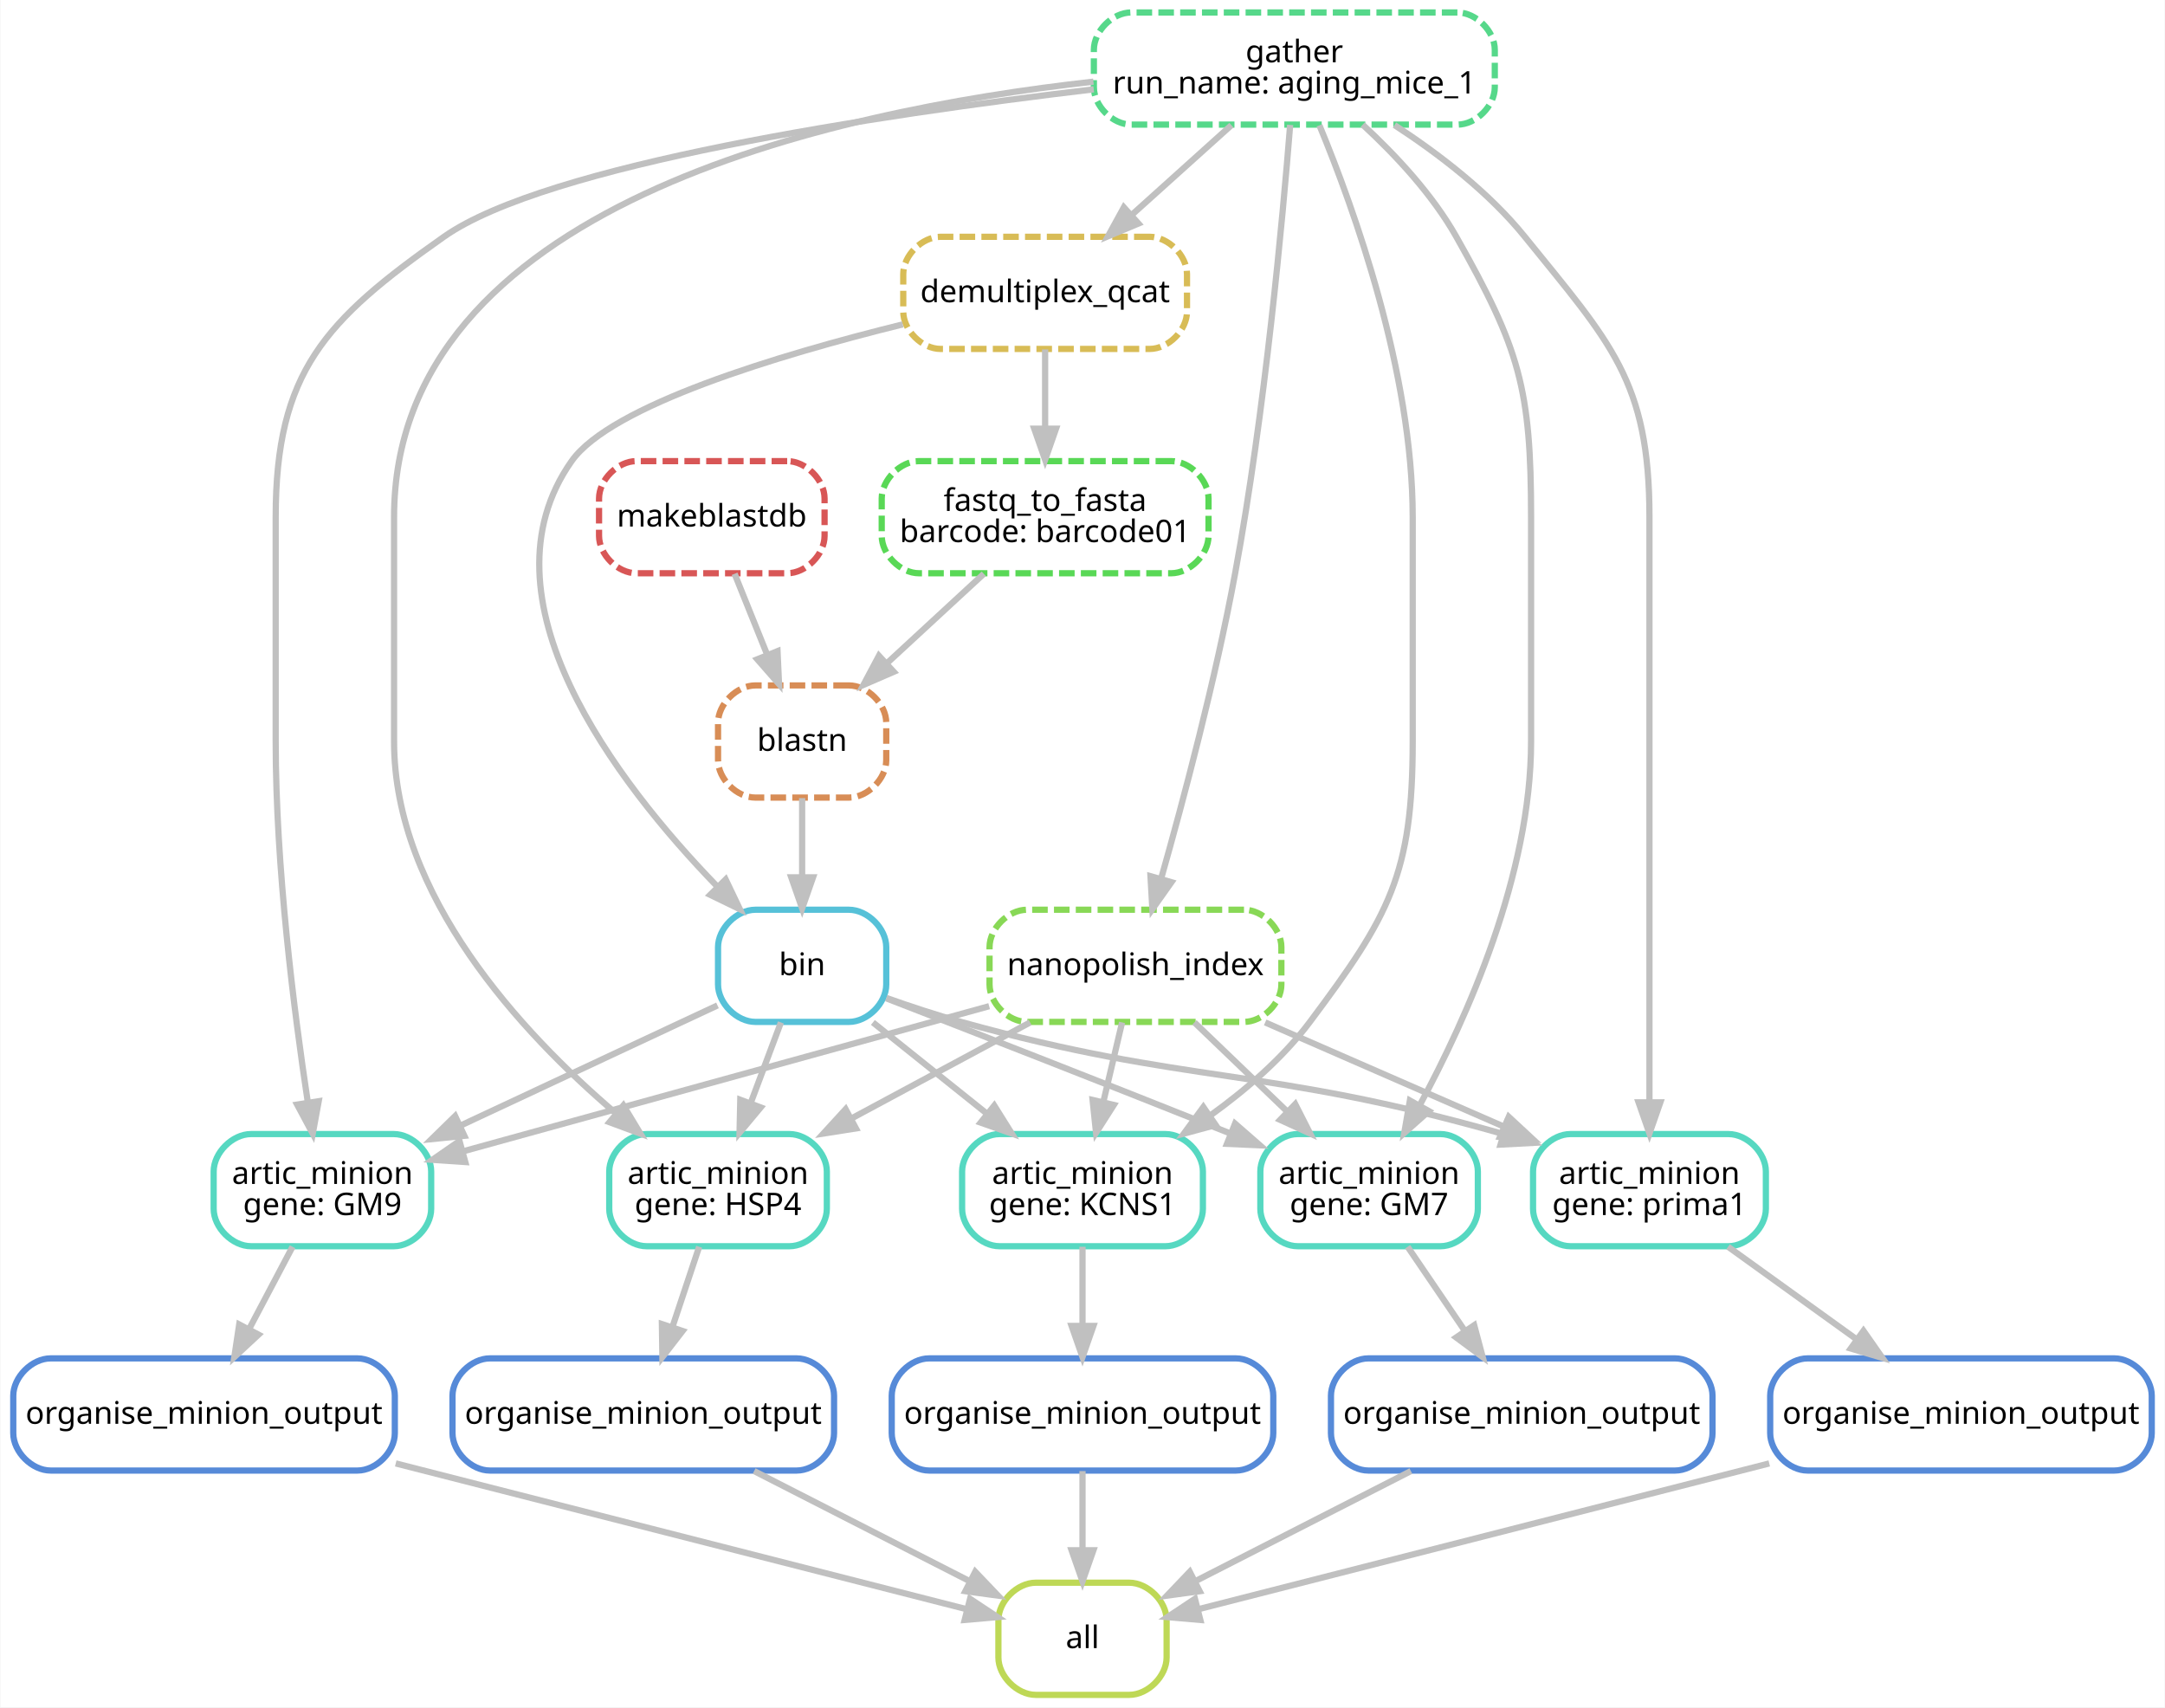
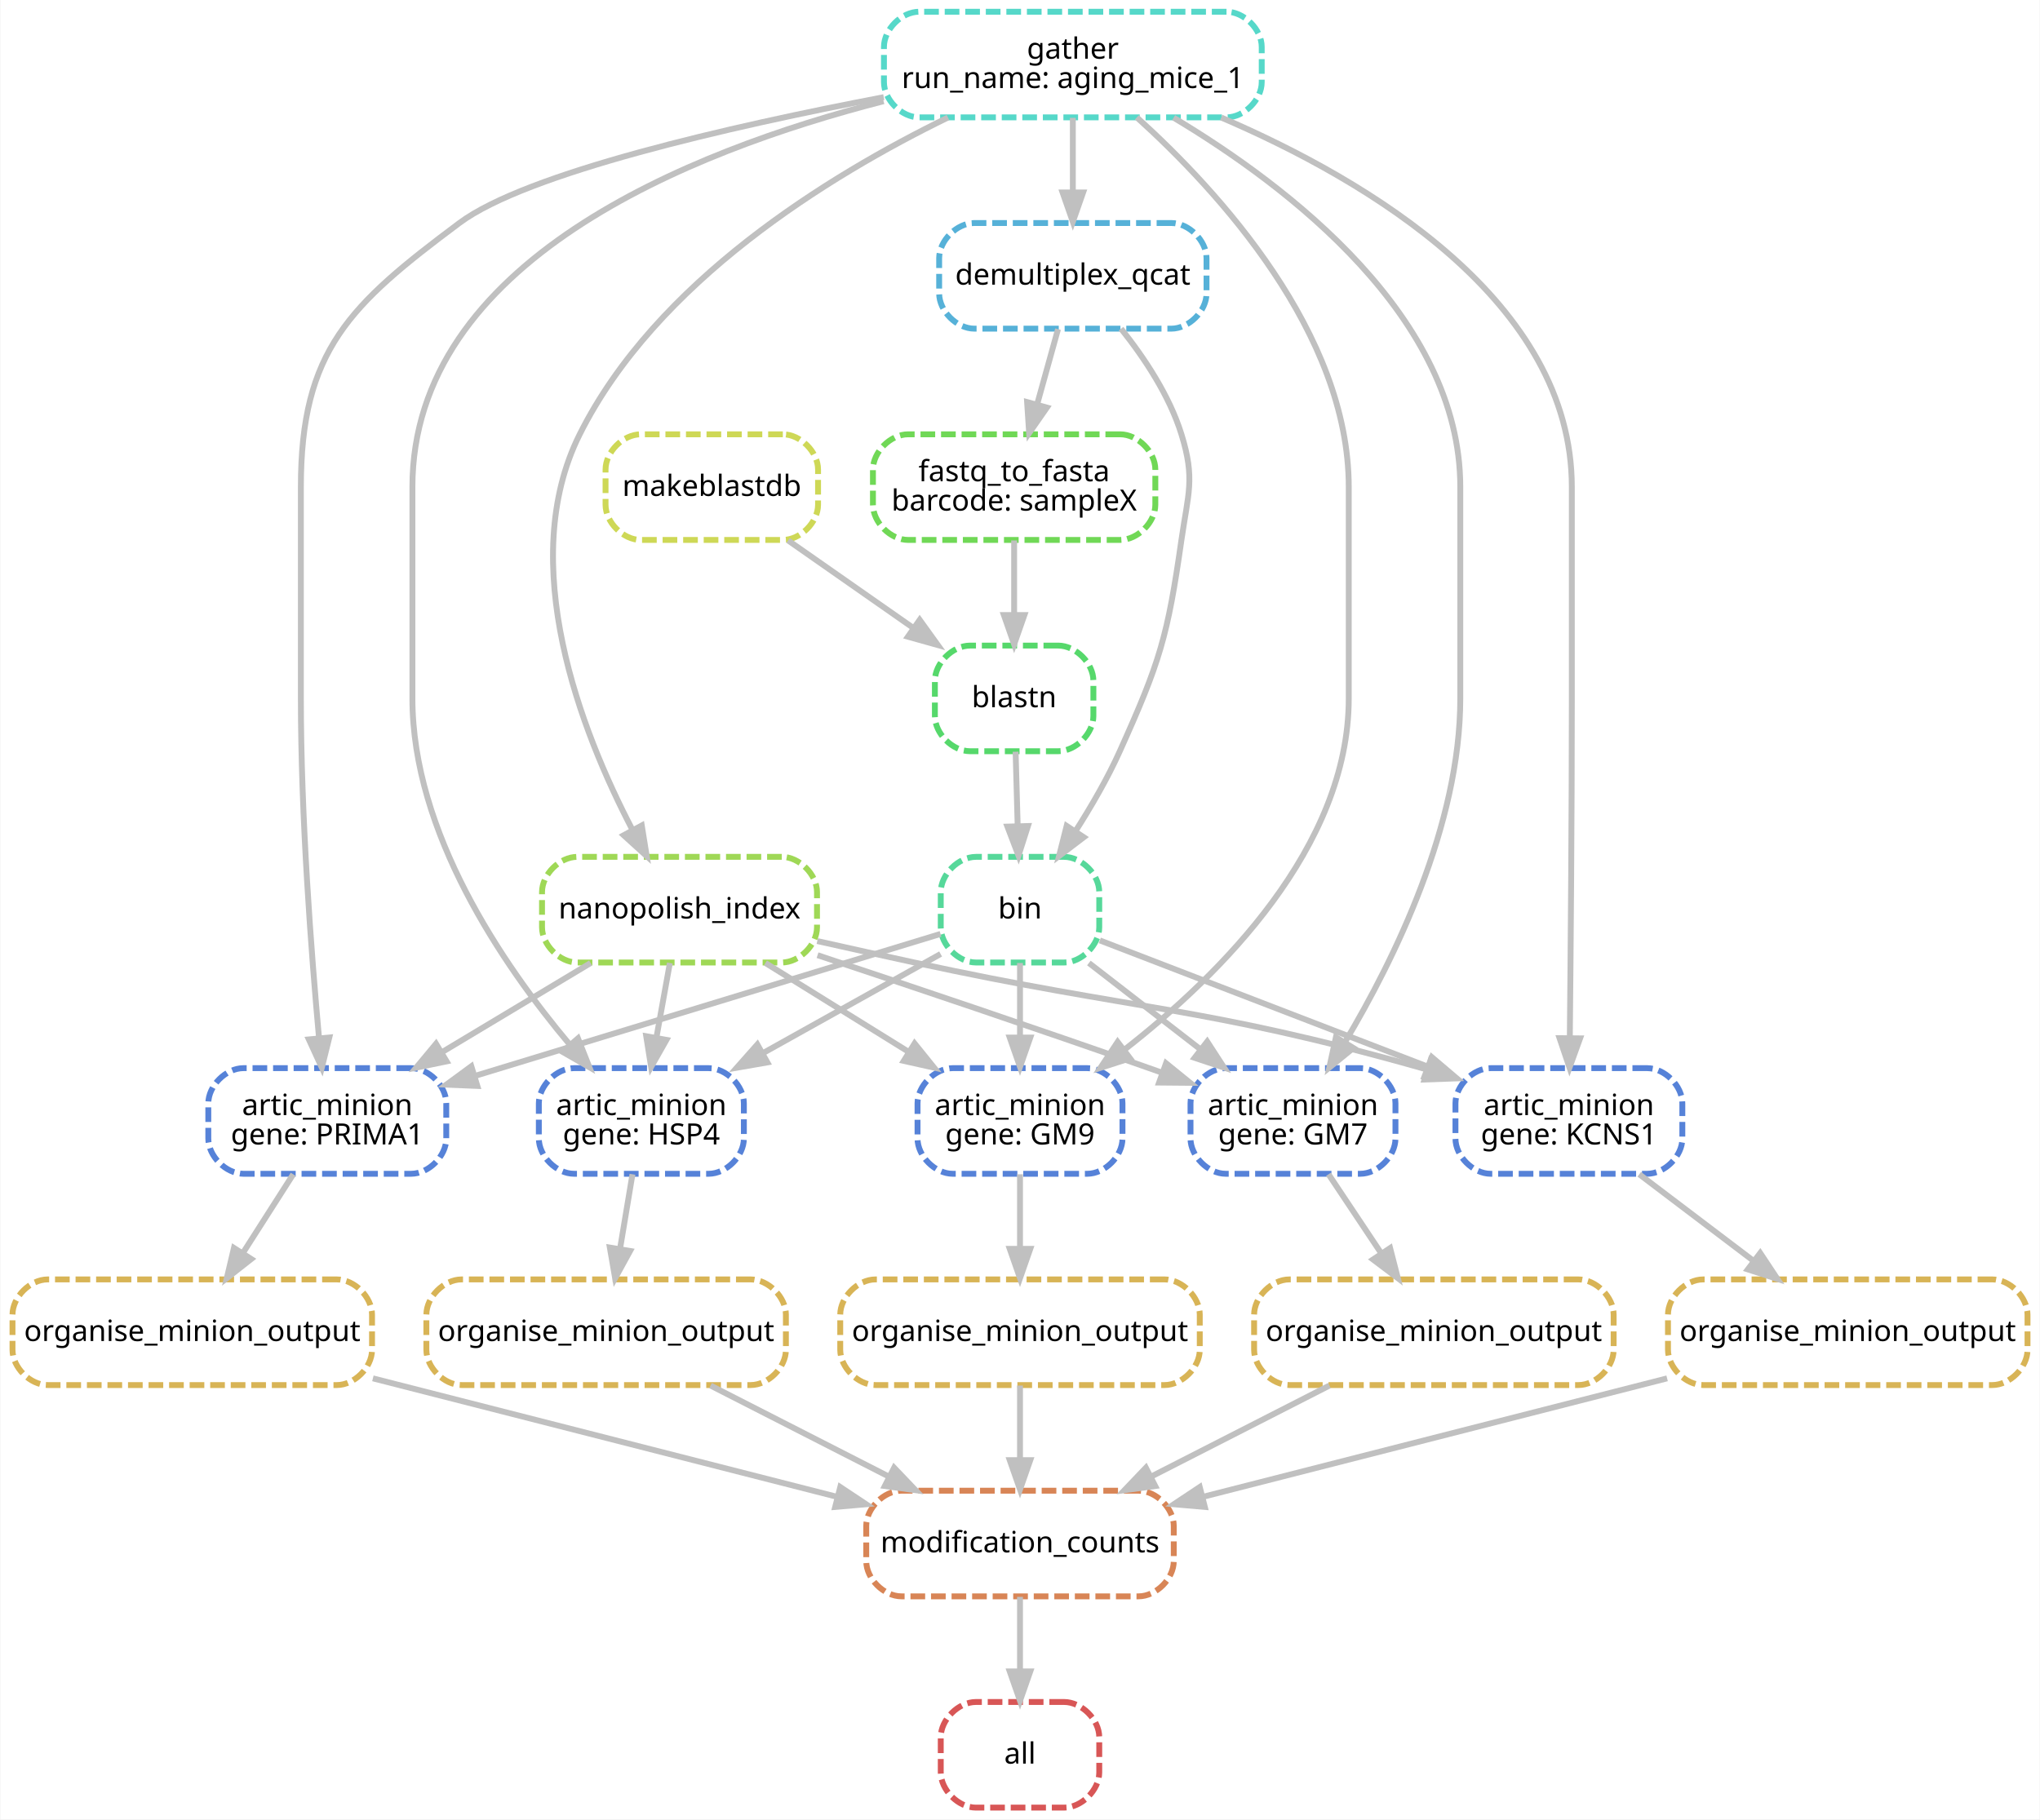
- <svg xmlns="http://www.w3.org/2000/svg" width="695pt" height="548pt" viewBox="0.00 0.00 694.74 548.00">
-   <g id="graph0" class="graph" transform="scale(1 1) rotate(0) translate(4 544)">
-     <polygon fill="#ffffff" stroke="transparent" points="-4,4 -4,-544 690.743,-544 690.743,4 -4,4" />
+ <svg xmlns="http://www.w3.org/2000/svg" width="695pt" height="620pt" viewBox="0.00 0.00 694.74 620.00">
+   <g id="graph0" class="graph" transform="scale(1 1) rotate(0) translate(4 616)">
+     <polygon fill="#ffffff" stroke="transparent" points="-4,4 -4,-616 690.743,-616 690.743,4 -4,4" />
    <g id="node1" class="node">
-       <path fill="none" stroke="#bed856" stroke-width="2" d="M358.372,-36C358.372,-36 328.372,-36 328.372,-36 322.372,-36 316.372,-30 316.372,-24 316.372,-24 316.372,-12 316.372,-12 316.372,-6 322.372,0 328.372,0 328.372,0 358.372,0 358.372,0 364.372,0 370.372,-6 370.372,-12 370.372,-12 370.372,-24 370.372,-24 370.372,-30 364.372,-36 358.372,-36" />
+       <path fill="none" stroke="#d85656" stroke-width="2" stroke-dasharray="5,2" d="M358.372,-36C358.372,-36 328.372,-36 328.372,-36 322.372,-36 316.372,-30 316.372,-24 316.372,-24 316.372,-12 316.372,-12 316.372,-6 322.372,0 328.372,0 328.372,0 358.372,0 358.372,0 364.372,0 370.372,-6 370.372,-12 370.372,-12 370.372,-24 370.372,-24 370.372,-30 364.372,-36 358.372,-36" />
      <text text-anchor="middle" x="343.372" y="-15" font-family="sans" font-size="10.00" fill="#000000">all</text>
    </g>
    <g id="node2" class="node">
-       <path fill="none" stroke="#568ad8" stroke-width="2" d="M392.615,-108C392.615,-108 294.128,-108 294.128,-108 288.128,-108 282.128,-102 282.128,-96 282.128,-96 282.128,-84 282.128,-84 282.128,-78 288.128,-72 294.128,-72 294.128,-72 392.615,-72 392.615,-72 398.615,-72 404.615,-78 404.615,-84 404.615,-84 404.615,-96 404.615,-96 404.615,-102 398.615,-108 392.615,-108" />
-       <text text-anchor="middle" x="343.372" y="-87" font-family="sans" font-size="10.00" fill="#000000">organise_minion_output</text>
+       <path fill="none" stroke="#d88556" stroke-width="2" stroke-dasharray="5,2" d="M383.756,-108C383.756,-108 302.987,-108 302.987,-108 296.987,-108 290.987,-102 290.987,-96 290.987,-96 290.987,-84 290.987,-84 290.987,-78 296.987,-72 302.987,-72 302.987,-72 383.756,-72 383.756,-72 389.756,-72 395.756,-78 395.756,-84 395.756,-84 395.756,-96 395.756,-96 395.756,-102 389.756,-108 383.756,-108" />
+       <text text-anchor="middle" x="343.372" y="-87" font-family="sans" font-size="10.00" fill="#000000">modification_counts</text>
    </g>
    <g id="edge1" class="edge">
      <path fill="none" stroke="#c0c0c0" stroke-width="2" d="M343.372,-71.831C343.372,-64.131 343.372,-54.974 343.372,-46.417" />
      <polygon fill="#c0c0c0" stroke="#c0c0c0" stroke-width="2" points="346.872,-46.413 343.372,-36.413 339.872,-46.413 346.872,-46.413" />
    </g>
    <g id="node3" class="node">
-       <path fill="none" stroke="#568ad8" stroke-width="2" d="M251.615,-108C251.615,-108 153.128,-108 153.128,-108 147.128,-108 141.128,-102 141.128,-96 141.128,-96 141.128,-84 141.128,-84 141.128,-78 147.128,-72 153.128,-72 153.128,-72 251.615,-72 251.615,-72 257.615,-72 263.615,-78 263.615,-84 263.615,-84 263.615,-96 263.615,-96 263.615,-102 257.615,-108 251.615,-108" />
-       <text text-anchor="middle" x="202.372" y="-87" font-family="sans" font-size="10.00" fill="#000000">organise_minion_output</text>
+       <path fill="none" stroke="#d8b456" stroke-width="2" stroke-dasharray="5,2" d="M392.615,-180C392.615,-180 294.128,-180 294.128,-180 288.128,-180 282.128,-174 282.128,-168 282.128,-168 282.128,-156 282.128,-156 282.128,-150 288.128,-144 294.128,-144 294.128,-144 392.615,-144 392.615,-144 398.615,-144 404.615,-150 404.615,-156 404.615,-156 404.615,-168 404.615,-168 404.615,-174 398.615,-180 392.615,-180" />
+       <text text-anchor="middle" x="343.372" y="-159" font-family="sans" font-size="10.00" fill="#000000">organise_minion_output</text>
    </g>
    <g id="edge2" class="edge">
-       <path fill="none" stroke="#c0c0c0" stroke-width="2" d="M237.952,-71.831C259.129,-61.017 285.931,-47.331 307.211,-36.465" />
-       <polygon fill="#c0c0c0" stroke="#c0c0c0" stroke-width="2" points="308.944,-39.51 316.258,-31.845 305.761,-33.276 308.944,-39.51" />
-     </g>
-     <g id="node4" class="node">
-       <path fill="none" stroke="#568ad8" stroke-width="2" d="M110.615,-108C110.615,-108 12.128,-108 12.128,-108 6.128,-108 .128,-102 .128,-96 .128,-96 .128,-84 .128,-84 .128,-78 6.128,-72 12.128,-72 12.128,-72 110.615,-72 110.615,-72 116.615,-72 122.615,-78 122.615,-84 122.615,-84 122.615,-96 122.615,-96 122.615,-102 116.615,-108 110.615,-108" />
-       <text text-anchor="middle" x="61.372" y="-87" font-family="sans" font-size="10.00" fill="#000000">organise_minion_output</text>
-     </g>
-     <g id="edge3" class="edge">
-       <path fill="none" stroke="#c0c0c0" stroke-width="2" d="M122.909,-74.288C178.806,-60.017 259.442,-39.429 306.118,-27.512" />
-       <polygon fill="#c0c0c0" stroke="#c0c0c0" stroke-width="2" points="307.277,-30.828 316.101,-24.963 305.546,-24.046 307.277,-30.828" />
-     </g>
-     <g id="node5" class="node">
-       <path fill="none" stroke="#568ad8" stroke-width="2" d="M533.615,-108C533.615,-108 435.128,-108 435.128,-108 429.128,-108 423.128,-102 423.128,-96 423.128,-96 423.128,-84 423.128,-84 423.128,-78 429.128,-72 435.128,-72 435.128,-72 533.615,-72 533.615,-72 539.615,-72 545.615,-78 545.615,-84 545.615,-84 545.615,-96 545.615,-96 545.615,-102 539.615,-108 533.615,-108" />
-       <text text-anchor="middle" x="484.372" y="-87" font-family="sans" font-size="10.00" fill="#000000">organise_minion_output</text>
-     </g>
-     <g id="edge4" class="edge">
-       <path fill="none" stroke="#c0c0c0" stroke-width="2" d="M448.791,-71.831C427.614,-61.017 400.812,-47.331 379.533,-36.465" />
-       <polygon fill="#c0c0c0" stroke="#c0c0c0" stroke-width="2" points="380.983,-33.276 370.485,-31.845 377.799,-39.51 380.983,-33.276" />
-     </g>
-     <g id="node6" class="node">
-       <path fill="none" stroke="#568ad8" stroke-width="2" d="M674.615,-108C674.615,-108 576.128,-108 576.128,-108 570.128,-108 564.128,-102 564.128,-96 564.128,-96 564.128,-84 564.128,-84 564.128,-78 570.128,-72 576.128,-72 576.128,-72 674.615,-72 674.615,-72 680.615,-72 686.615,-78 686.615,-84 686.615,-84 686.615,-96 686.615,-96 686.615,-102 680.615,-108 674.615,-108" />
-       <text text-anchor="middle" x="625.372" y="-87" font-family="sans" font-size="10.00" fill="#000000">organise_minion_output</text>
-     </g>
-     <g id="edge5" class="edge">
-       <path fill="none" stroke="#c0c0c0" stroke-width="2" d="M563.834,-74.288C507.937,-60.017 427.301,-39.429 380.625,-27.512" />
-       <polygon fill="#c0c0c0" stroke="#c0c0c0" stroke-width="2" points="381.198,-24.046 370.643,-24.963 379.466,-30.828 381.198,-24.046" />
-     </g>
-     <g id="node7" class="node">
-       <path fill="none" stroke="#56d8c1" stroke-width="2" d="M370.019,-180C370.019,-180 316.724,-180 316.724,-180 310.724,-180 304.724,-174 304.724,-168 304.724,-168 304.724,-156 304.724,-156 304.724,-150 310.724,-144 316.724,-144 316.724,-144 370.019,-144 370.019,-144 376.019,-144 382.019,-150 382.019,-156 382.019,-156 382.019,-168 382.019,-168 382.019,-174 376.019,-180 370.019,-180" />
-       <text text-anchor="middle" x="343.372" y="-164" font-family="sans" font-size="10.00" fill="#000000">artic_minion</text>
-       <text text-anchor="middle" x="343.372" y="-154" font-family="sans" font-size="10.00" fill="#000000">gene: KCNS1</text>
-     </g>
-     <g id="edge6" class="edge">
      <path fill="none" stroke="#c0c0c0" stroke-width="2" d="M343.372,-143.831C343.372,-136.131 343.372,-126.974 343.372,-118.417" />
      <polygon fill="#c0c0c0" stroke="#c0c0c0" stroke-width="2" points="346.872,-118.413 343.372,-108.413 339.872,-118.413 346.872,-118.413" />
    </g>
+     <g id="node4" class="node">
+       <path fill="none" stroke="#d8b456" stroke-width="2" stroke-dasharray="5,2" d="M110.615,-180C110.615,-180 12.128,-180 12.128,-180 6.128,-180 .128,-174 .128,-168 .128,-168 .128,-156 .128,-156 .128,-150 6.128,-144 12.128,-144 12.128,-144 110.615,-144 110.615,-144 116.615,-144 122.615,-150 122.615,-156 122.615,-156 122.615,-168 122.615,-168 122.615,-174 116.615,-180 110.615,-180" />
+       <text text-anchor="middle" x="61.372" y="-159" font-family="sans" font-size="10.00" fill="#000000">organise_minion_output</text>
+     </g>
+     <g id="edge3" class="edge">
+       <path fill="none" stroke="#c0c0c0" stroke-width="2" d="M122.909,-146.288C169.812,-134.313 234.132,-117.891 281.193,-105.875" />
+       <polygon fill="#c0c0c0" stroke="#c0c0c0" stroke-width="2" points="282.137,-109.247 290.961,-103.382 280.406,-102.464 282.137,-109.247" />
+     </g>
+     <g id="node5" class="node">
+       <path fill="none" stroke="#d8b456" stroke-width="2" stroke-dasharray="5,2" d="M251.615,-180C251.615,-180 153.128,-180 153.128,-180 147.128,-180 141.128,-174 141.128,-168 141.128,-168 141.128,-156 141.128,-156 141.128,-150 147.128,-144 153.128,-144 153.128,-144 251.615,-144 251.615,-144 257.615,-144 263.615,-150 263.615,-156 263.615,-156 263.615,-168 263.615,-168 263.615,-174 257.615,-180 251.615,-180" />
+       <text text-anchor="middle" x="202.372" y="-159" font-family="sans" font-size="10.00" fill="#000000">organise_minion_output</text>
+     </g>
+     <g id="edge4" class="edge">
+       <path fill="none" stroke="#c0c0c0" stroke-width="2" d="M237.952,-143.831C256.404,-134.409 279.126,-122.806 298.745,-112.788" />
+       <polygon fill="#c0c0c0" stroke="#c0c0c0" stroke-width="2" points="300.488,-115.828 307.803,-108.163 297.305,-109.594 300.488,-115.828" />
+     </g>
+     <g id="node6" class="node">
+       <path fill="none" stroke="#d8b456" stroke-width="2" stroke-dasharray="5,2" d="M674.615,-180C674.615,-180 576.128,-180 576.128,-180 570.128,-180 564.128,-174 564.128,-168 564.128,-168 564.128,-156 564.128,-156 564.128,-150 570.128,-144 576.128,-144 576.128,-144 674.615,-144 674.615,-144 680.615,-144 686.615,-150 686.615,-156 686.615,-156 686.615,-168 686.615,-168 686.615,-174 680.615,-180 674.615,-180" />
+       <text text-anchor="middle" x="625.372" y="-159" font-family="sans" font-size="10.00" fill="#000000">organise_minion_output</text>
+     </g>
+     <g id="edge5" class="edge">
+       <path fill="none" stroke="#c0c0c0" stroke-width="2" d="M563.834,-146.288C516.931,-134.313 452.611,-117.891 405.55,-105.875" />
+       <polygon fill="#c0c0c0" stroke="#c0c0c0" stroke-width="2" points="406.337,-102.464 395.782,-103.382 404.606,-109.247 406.337,-102.464" />
+     </g>
+     <g id="node7" class="node">
+       <path fill="none" stroke="#d8b456" stroke-width="2" stroke-dasharray="5,2" d="M533.615,-180C533.615,-180 435.128,-180 435.128,-180 429.128,-180 423.128,-174 423.128,-168 423.128,-168 423.128,-156 423.128,-156 423.128,-150 429.128,-144 435.128,-144 435.128,-144 533.615,-144 533.615,-144 539.615,-144 545.615,-150 545.615,-156 545.615,-156 545.615,-168 545.615,-168 545.615,-174 539.615,-180 533.615,-180" />
+       <text text-anchor="middle" x="484.372" y="-159" font-family="sans" font-size="10.00" fill="#000000">organise_minion_output</text>
+     </g>
+     <g id="edge6" class="edge">
+       <path fill="none" stroke="#c0c0c0" stroke-width="2" d="M448.791,-143.831C430.339,-134.409 407.617,-122.806 387.999,-112.788" />
+       <polygon fill="#c0c0c0" stroke="#c0c0c0" stroke-width="2" points="389.438,-109.594 378.94,-108.163 386.255,-115.828 389.438,-109.594" />
+     </g>
    <g id="node8" class="node">
-       <path fill="none" stroke="#56d8c1" stroke-width="2" d="M249.297,-180C249.297,-180 203.446,-180 203.446,-180 197.446,-180 191.446,-174 191.446,-168 191.446,-168 191.446,-156 191.446,-156 191.446,-150 197.446,-144 203.446,-144 203.446,-144 249.297,-144 249.297,-144 255.297,-144 261.297,-150 261.297,-156 261.297,-156 261.297,-168 261.297,-168 261.297,-174 255.297,-180 249.297,-180" />
-       <text text-anchor="middle" x="226.372" y="-164" font-family="sans" font-size="10.00" fill="#000000">artic_minion</text>
-       <text text-anchor="middle" x="226.372" y="-154" font-family="sans" font-size="10.00" fill="#000000">gene: HSP4</text>
+       <path fill="none" stroke="#5682d8" stroke-width="2" stroke-dasharray="5,2" d="M366.283,-252C366.283,-252 320.46,-252 320.46,-252 314.46,-252 308.46,-246 308.46,-240 308.46,-240 308.46,-228 308.46,-228 308.46,-222 314.46,-216 320.46,-216 320.46,-216 366.283,-216 366.283,-216 372.283,-216 378.283,-222 378.283,-228 378.283,-228 378.283,-240 378.283,-240 378.283,-246 372.283,-252 366.283,-252" />
+       <text text-anchor="middle" x="343.372" y="-236" font-family="sans" font-size="10.00" fill="#000000">artic_minion</text>
+       <text text-anchor="middle" x="343.372" y="-226" font-family="sans" font-size="10.00" fill="#000000">gene: GM9</text>
    </g>
    <g id="edge7" class="edge">
-       <path fill="none" stroke="#c0c0c0" stroke-width="2" d="M220.315,-143.831C217.72,-136.046 214.629,-126.773 211.75,-118.135" />
-       <polygon fill="#c0c0c0" stroke="#c0c0c0" stroke-width="2" points="214.992,-116.793 208.509,-108.413 208.351,-119.007 214.992,-116.793" />
+       <path fill="none" stroke="#c0c0c0" stroke-width="2" d="M343.372,-215.831C343.372,-208.131 343.372,-198.974 343.372,-190.417" />
+       <polygon fill="#c0c0c0" stroke="#c0c0c0" stroke-width="2" points="346.872,-190.413 343.372,-180.413 339.872,-190.413 346.872,-190.413" />
    </g>
    <g id="node9" class="node">
-       <path fill="none" stroke="#56d8c1" stroke-width="2" d="M122.283,-180C122.283,-180 76.46,-180 76.46,-180 70.46,-180 64.46,-174 64.46,-168 64.46,-168 64.46,-156 64.46,-156 64.46,-150 70.46,-144 76.46,-144 76.46,-144 122.283,-144 122.283,-144 128.283,-144 134.283,-150 134.283,-156 134.283,-156 134.283,-168 134.283,-168 134.283,-174 128.283,-180 122.283,-180" />
-       <text text-anchor="middle" x="99.372" y="-164" font-family="sans" font-size="10.00" fill="#000000">artic_minion</text>
-       <text text-anchor="middle" x="99.372" y="-154" font-family="sans" font-size="10.00" fill="#000000">gene: GM9</text>
+       <path fill="none" stroke="#5682d8" stroke-width="2" stroke-dasharray="5,2" d="M135.906,-252C135.906,-252 78.837,-252 78.837,-252 72.837,-252 66.837,-246 66.837,-240 66.837,-240 66.837,-228 66.837,-228 66.837,-222 72.837,-216 78.837,-216 78.837,-216 135.906,-216 135.906,-216 141.906,-216 147.906,-222 147.906,-228 147.906,-228 147.906,-240 147.906,-240 147.906,-246 141.906,-252 135.906,-252" />
+       <text text-anchor="middle" x="107.372" y="-236" font-family="sans" font-size="10.00" fill="#000000">artic_minion</text>
+       <text text-anchor="middle" x="107.372" y="-226" font-family="sans" font-size="10.00" fill="#000000">gene: PRIMA1</text>
    </g>
    <g id="edge8" class="edge">
-       <path fill="none" stroke="#c0c0c0" stroke-width="2" d="M89.783,-143.831C85.54,-135.792 80.46,-126.167 75.776,-117.292" />
-       <polygon fill="#c0c0c0" stroke="#c0c0c0" stroke-width="2" points="78.853,-115.624 71.09,-108.413 72.662,-118.891 78.853,-115.624" />
+       <path fill="none" stroke="#c0c0c0" stroke-width="2" d="M95.764,-215.831C90.574,-207.708 84.348,-197.964 78.629,-189.012" />
+       <polygon fill="#c0c0c0" stroke="#c0c0c0" stroke-width="2" points="81.469,-186.956 73.136,-180.413 75.57,-190.725 81.469,-186.956" />
    </g>
    <g id="node10" class="node">
-       <path fill="none" stroke="#56d8c1" stroke-width="2" d="M458.283,-180C458.283,-180 412.46,-180 412.46,-180 406.46,-180 400.46,-174 400.46,-168 400.46,-168 400.46,-156 400.46,-156 400.46,-150 406.46,-144 412.46,-144 412.46,-144 458.283,-144 458.283,-144 464.283,-144 470.283,-150 470.283,-156 470.283,-156 470.283,-168 470.283,-168 470.283,-174 464.283,-180 458.283,-180" />
-       <text text-anchor="middle" x="435.372" y="-164" font-family="sans" font-size="10.00" fill="#000000">artic_minion</text>
-       <text text-anchor="middle" x="435.372" y="-154" font-family="sans" font-size="10.00" fill="#000000">gene: GM7</text>
+       <path fill="none" stroke="#5682d8" stroke-width="2" stroke-dasharray="5,2" d="M237.297,-252C237.297,-252 191.446,-252 191.446,-252 185.446,-252 179.446,-246 179.446,-240 179.446,-240 179.446,-228 179.446,-228 179.446,-222 185.446,-216 191.446,-216 191.446,-216 237.297,-216 237.297,-216 243.297,-216 249.297,-222 249.297,-228 249.297,-228 249.297,-240 249.297,-240 249.297,-246 243.297,-252 237.297,-252" />
+       <text text-anchor="middle" x="214.372" y="-236" font-family="sans" font-size="10.00" fill="#000000">artic_minion</text>
+       <text text-anchor="middle" x="214.372" y="-226" font-family="sans" font-size="10.00" fill="#000000">gene: HSP4</text>
    </g>
    <g id="edge9" class="edge">
-       <path fill="none" stroke="#c0c0c0" stroke-width="2" d="M447.736,-143.831C453.322,-135.623 460.034,-125.761 466.179,-116.732" />
-       <polygon fill="#c0c0c0" stroke="#c0c0c0" stroke-width="2" points="469.108,-118.65 471.84,-108.413 463.32,-114.711 469.108,-118.65" />
+       <path fill="none" stroke="#c0c0c0" stroke-width="2" d="M211.344,-215.831C210.06,-208.131 208.534,-198.974 207.108,-190.417" />
+       <polygon fill="#c0c0c0" stroke="#c0c0c0" stroke-width="2" points="210.537,-189.702 205.44,-180.413 203.632,-190.853 210.537,-189.702" />
    </g>
    <g id="node11" class="node">
-       <path fill="none" stroke="#56d8c1" stroke-width="2" d="M550.742,-180C550.742,-180 500.002,-180 500.002,-180 494.002,-180 488.002,-174 488.002,-168 488.002,-168 488.002,-156 488.002,-156 488.002,-150 494.002,-144 500.002,-144 500.002,-144 550.742,-144 550.742,-144 556.742,-144 562.742,-150 562.742,-156 562.742,-156 562.742,-168 562.742,-168 562.742,-174 556.742,-180 550.742,-180" />
-       <text text-anchor="middle" x="525.372" y="-164" font-family="sans" font-size="10.00" fill="#000000">artic_minion</text>
-       <text text-anchor="middle" x="525.372" y="-154" font-family="sans" font-size="10.00" fill="#000000">gene: prima1</text>
+       <path fill="none" stroke="#5682d8" stroke-width="2" stroke-dasharray="5,2" d="M557.019,-252C557.019,-252 503.724,-252 503.724,-252 497.724,-252 491.724,-246 491.724,-240 491.724,-240 491.724,-228 491.724,-228 491.724,-222 497.724,-216 503.724,-216 503.724,-216 557.019,-216 557.019,-216 563.019,-216 569.019,-222 569.019,-228 569.019,-228 569.019,-240 569.019,-240 569.019,-246 563.019,-252 557.019,-252" />
+       <text text-anchor="middle" x="530.372" y="-236" font-family="sans" font-size="10.00" fill="#000000">artic_minion</text>
+       <text text-anchor="middle" x="530.372" y="-226" font-family="sans" font-size="10.00" fill="#000000">gene: KCNS1</text>
    </g>
    <g id="edge10" class="edge">
-       <path fill="none" stroke="#c0c0c0" stroke-width="2" d="M550.606,-143.831C563.16,-134.793 578.5,-123.748 592.011,-114.02" />
-       <polygon fill="#c0c0c0" stroke="#c0c0c0" stroke-width="2" points="594.075,-116.846 600.145,-108.163 589.985,-111.165 594.075,-116.846" />
+       <path fill="none" stroke="#c0c0c0" stroke-width="2" d="M554.344,-215.831C566.158,-206.878 580.569,-195.956 593.315,-186.296" />
+       <polygon fill="#c0c0c0" stroke="#c0c0c0" stroke-width="2" points="595.551,-188.993 601.407,-180.163 591.323,-183.414 595.551,-188.993" />
    </g>
    <g id="node12" class="node">
-       <path fill="none" stroke="#56c1d8" stroke-width="2" d="M268.372,-252C268.372,-252 238.372,-252 238.372,-252 232.372,-252 226.372,-246 226.372,-240 226.372,-240 226.372,-228 226.372,-228 226.372,-222 232.372,-216 238.372,-216 238.372,-216 268.372,-216 268.372,-216 274.372,-216 280.372,-222 280.372,-228 280.372,-228 280.372,-240 280.372,-240 280.372,-246 274.372,-252 268.372,-252" />
-       <text text-anchor="middle" x="253.372" y="-231" font-family="sans" font-size="10.00" fill="#000000">bin</text>
+       <path fill="none" stroke="#5682d8" stroke-width="2" stroke-dasharray="5,2" d="M459.283,-252C459.283,-252 413.46,-252 413.46,-252 407.46,-252 401.46,-246 401.46,-240 401.46,-240 401.46,-228 401.46,-228 401.46,-222 407.46,-216 413.46,-216 413.46,-216 459.283,-216 459.283,-216 465.283,-216 471.283,-222 471.283,-228 471.283,-228 471.283,-240 471.283,-240 471.283,-246 465.283,-252 459.283,-252" />
+       <text text-anchor="middle" x="436.372" y="-236" font-family="sans" font-size="10.00" fill="#000000">artic_minion</text>
+       <text text-anchor="middle" x="436.372" y="-226" font-family="sans" font-size="10.00" fill="#000000">gene: GM7</text>
    </g>
    <g id="edge11" class="edge">
-       <path fill="none" stroke="#c0c0c0" stroke-width="2" d="M276.082,-215.831C287.168,-206.963 300.667,-196.164 312.657,-186.572" />
-       <polygon fill="#c0c0c0" stroke="#c0c0c0" stroke-width="2" points="315.046,-189.143 320.668,-180.163 310.673,-183.677 315.046,-189.143" />
+       <path fill="none" stroke="#c0c0c0" stroke-width="2" d="M448.484,-215.831C453.9,-207.708 460.396,-197.964 466.364,-189.012" />
+       <polygon fill="#c0c0c0" stroke="#c0c0c0" stroke-width="2" points="469.461,-190.675 472.096,-180.413 463.637,-186.792 469.461,-190.675" />
+     </g>
+     <g id="node13" class="node">
+       <path fill="none" stroke="#56d8c9" stroke-width="2" stroke-dasharray="5,2" d="M413.723,-612C413.723,-612 309.02,-612 309.02,-612 303.02,-612 297.02,-606 297.02,-600 297.02,-600 297.02,-588 297.02,-588 297.02,-582 303.02,-576 309.02,-576 309.02,-576 413.723,-576 413.723,-576 419.723,-576 425.723,-582 425.723,-588 425.723,-588 425.723,-600 425.723,-600 425.723,-606 419.723,-612 413.723,-612" />
+       <text text-anchor="middle" x="361.372" y="-596" font-family="sans" font-size="10.00" fill="#000000">gather</text>
+       <text text-anchor="middle" x="361.372" y="-586" font-family="sans" font-size="10.00" fill="#000000">run_name: aging_mice_1</text>
+     </g>
+     <g id="edge12" class="edge">
+       <path fill="none" stroke="#c0c0c0" stroke-width="2" d="M383.173,-575.996C410.942,-550.903 455.372,-502.545 455.372,-450 455.372,-450 455.372,-450 455.372,-378 455.372,-327.343 411.651,-283.774 378.843,-258.21" />
+       <polygon fill="#c0c0c0" stroke="#c0c0c0" stroke-width="2" points="380.857,-255.346 370.77,-252.106 376.635,-260.929 380.857,-255.346" />
+     </g>
+     <g id="edge15" class="edge">
+       <path fill="none" stroke="#c0c0c0" stroke-width="2" d="M296.955,-582.895C244.364,-572.835 175.152,-557.018 152.372,-540 115.001,-512.082 98.372,-496.648 98.372,-450 98.372,-450 98.372,-450 98.372,-378 98.372,-337.798 101.909,-291.405 104.548,-262.385" />
+       <polygon fill="#c0c0c0" stroke="#c0c0c0" stroke-width="2" points="108.058,-262.446 105.507,-252.163 101.089,-261.792 108.058,-262.446" />
+     </g>
+     <g id="edge18" class="edge">
+       <path fill="none" stroke="#c0c0c0" stroke-width="2" d="M296.896,-581.512C230.409,-564.452 136.372,-526.755 136.372,-450 136.372,-450 136.372,-450 136.372,-378 136.372,-332.393 166.995,-287.404 189.866,-260.164" />
+       <polygon fill="#c0c0c0" stroke="#c0c0c0" stroke-width="2" points="192.775,-262.151 196.672,-252.299 187.482,-257.57 192.775,-262.151" />
+     </g>
+     <g id="edge21" class="edge">
+       <path fill="none" stroke="#c0c0c0" stroke-width="2" d="M411.917,-575.955C462.028,-554.439 531.372,-513.24 531.372,-450 531.372,-450 531.372,-450 531.372,-378 531.372,-337.875 530.979,-291.462 530.685,-262.417" />
+       <polygon fill="#c0c0c0" stroke="#c0c0c0" stroke-width="2" points="534.183,-262.148 530.579,-252.185 527.183,-262.221 534.183,-262.148" />
+     </g>
+     <g id="edge25" class="edge">
+       <path fill="none" stroke="#c0c0c0" stroke-width="2" d="M395.708,-575.891C434.819,-552.5 493.372,-507.824 493.372,-450 493.372,-450 493.372,-450 493.372,-378 493.372,-334.76 470.877,-289.019 454.15,-260.983" />
+       <polygon fill="#c0c0c0" stroke="#c0c0c0" stroke-width="2" points="456.959,-258.869 448.74,-252.183 450.996,-262.535 456.959,-258.869" />
+     </g>
+     <g id="node15" class="node">
+       <path fill="none" stroke="#9fd856" stroke-width="2" stroke-dasharray="5,2" d="M262.214,-324C262.214,-324 192.53,-324 192.53,-324 186.53,-324 180.53,-318 180.53,-312 180.53,-312 180.53,-300 180.53,-300 180.53,-294 186.53,-288 192.53,-288 192.53,-288 262.214,-288 262.214,-288 268.214,-288 274.214,-294 274.214,-300 274.214,-300 274.214,-312 274.214,-312 274.214,-318 268.214,-324 262.214,-324" />
+       <text text-anchor="middle" x="227.372" y="-303" font-family="sans" font-size="10.00" fill="#000000">nanopolish_index</text>
+     </g>
+     <g id="edge29" class="edge">
+       <path fill="none" stroke="#c0c0c0" stroke-width="2" d="M318.839,-575.958C278.193,-556.124 219.377,-520.012 193.372,-468 171.439,-424.135 193.857,-366.763 211.242,-333.385" />
+       <polygon fill="#c0c0c0" stroke="#c0c0c0" stroke-width="2" points="214.511,-334.698 216.195,-324.238 208.356,-331.364 214.511,-334.698" />
+     </g>
+     <g id="node17" class="node">
+       <path fill="none" stroke="#56b1d8" stroke-width="2" stroke-dasharray="5,2" d="M394.916,-540C394.916,-540 327.828,-540 327.828,-540 321.828,-540 315.828,-534 315.828,-528 315.828,-528 315.828,-516 315.828,-516 315.828,-510 321.828,-504 327.828,-504 327.828,-504 394.916,-504 394.916,-504 400.916,-504 406.916,-510 406.916,-516 406.916,-516 406.916,-528 406.916,-528 406.916,-534 400.916,-540 394.916,-540" />
+       <text text-anchor="middle" x="361.372" y="-519" font-family="sans" font-size="10.00" fill="#000000">demultiplex_qcat</text>
+     </g>
+     <g id="edge32" class="edge">
+       <path fill="none" stroke="#c0c0c0" stroke-width="2" d="M361.372,-575.831C361.372,-568.131 361.372,-558.974 361.372,-550.417" />
+       <polygon fill="#c0c0c0" stroke="#c0c0c0" stroke-width="2" points="364.872,-550.413 361.372,-540.413 357.872,-550.413 364.872,-550.413" />
+     </g>
+     <g id="node14" class="node">
+       <path fill="none" stroke="#56d89a" stroke-width="2" stroke-dasharray="5,2" d="M358.372,-324C358.372,-324 328.372,-324 328.372,-324 322.372,-324 316.372,-318 316.372,-312 316.372,-312 316.372,-300 316.372,-300 316.372,-294 322.372,-288 328.372,-288 328.372,-288 358.372,-288 358.372,-288 364.372,-288 370.372,-294 370.372,-300 370.372,-300 370.372,-312 370.372,-312 370.372,-318 364.372,-324 358.372,-324" />
+       <text text-anchor="middle" x="343.372" y="-303" font-family="sans" font-size="10.00" fill="#000000">bin</text>
+     </g>
+     <g id="edge13" class="edge">
+       <path fill="none" stroke="#c0c0c0" stroke-width="2" d="M343.372,-287.831C343.372,-280.131 343.372,-270.974 343.372,-262.417" />
+       <polygon fill="#c0c0c0" stroke="#c0c0c0" stroke-width="2" points="346.872,-262.413 343.372,-252.413 339.872,-262.413 346.872,-262.413" />
+     </g>
+     <g id="edge16" class="edge">
+       <path fill="none" stroke="#c0c0c0" stroke-width="2" d="M316.299,-297.741C277.674,-285.957 206.069,-264.111 157.578,-249.317" />
+       <polygon fill="#c0c0c0" stroke="#c0c0c0" stroke-width="2" points="158.49,-245.936 147.904,-246.366 156.447,-252.631 158.49,-245.936" />
+     </g>
+     <g id="edge19" class="edge">
+       <path fill="none" stroke="#c0c0c0" stroke-width="2" d="M316.329,-290.906C298.774,-281.108 275.554,-268.149 255.708,-257.072" />
+       <polygon fill="#c0c0c0" stroke="#c0c0c0" stroke-width="2" points="257.298,-253.951 246.86,-252.133 253.886,-260.063 257.298,-253.951" />
+     </g>
+     <g id="edge22" class="edge">
+       <path fill="none" stroke="#c0c0c0" stroke-width="2" d="M370.563,-295.531C399.729,-284.301 446.631,-266.242 482.097,-252.587" />
+       <polygon fill="#c0c0c0" stroke="#c0c0c0" stroke-width="2" points="483.699,-255.721 491.773,-248.862 481.183,-249.188 483.699,-255.721" />
+     </g>
+     <g id="edge24" class="edge">
+       <path fill="none" stroke="#c0c0c0" stroke-width="2" d="M366.839,-287.831C378.404,-278.878 392.512,-267.956 404.99,-258.296" />
+       <polygon fill="#c0c0c0" stroke="#c0c0c0" stroke-width="2" points="407.147,-261.052 412.911,-252.163 402.861,-255.517 407.147,-261.052" />
    </g>
    <g id="edge14" class="edge">
-       <path fill="none" stroke="#c0c0c0" stroke-width="2" d="M246.558,-215.831C243.607,-207.962 240.086,-198.571 236.817,-189.853" />
-       <polygon fill="#c0c0c0" stroke="#c0c0c0" stroke-width="2" points="240.065,-188.548 233.277,-180.413 233.511,-191.006 240.065,-188.548" />
+       <path fill="none" stroke="#c0c0c0" stroke-width="2" d="M256.643,-287.831C271.48,-278.622 289.673,-267.33 305.558,-257.471" />
+       <polygon fill="#c0c0c0" stroke="#c0c0c0" stroke-width="2" points="307.459,-260.41 314.109,-252.163 303.767,-254.463 307.459,-260.41" />
    </g>
    <g id="edge17" class="edge">
-       <path fill="none" stroke="#c0c0c0" stroke-width="2" d="M226.194,-221.294C203.331,-210.604 170.197,-195.113 143.53,-182.645" />
-       <polygon fill="#c0c0c0" stroke="#c0c0c0" stroke-width="2" points="144.936,-179.439 134.395,-178.375 141.971,-185.78 144.936,-179.439" />
-     </g>
-     <g id="edge21" class="edge">
-       <path fill="none" stroke="#c0c0c0" stroke-width="2" d="M280.392,-223.568C306.398,-213.496 347.057,-197.67 390.922,-180.155" />
-       <polygon fill="#c0c0c0" stroke="#c0c0c0" stroke-width="2" points="392.342,-183.357 400.327,-176.393 389.742,-176.857 392.342,-183.357" />
+       <path fill="none" stroke="#c0c0c0" stroke-width="2" d="M197.09,-287.831C181.742,-278.622 162.922,-267.33 146.489,-257.471" />
+       <polygon fill="#c0c0c0" stroke="#c0c0c0" stroke-width="2" points="148.019,-254.307 137.643,-252.163 144.417,-260.309 148.019,-254.307" />
+     </g>
+     <g id="edge20" class="edge">
+       <path fill="none" stroke="#c0c0c0" stroke-width="2" d="M224.091,-287.831C222.701,-280.131 221.048,-270.974 219.502,-262.417" />
+       <polygon fill="#c0c0c0" stroke="#c0c0c0" stroke-width="2" points="222.917,-261.632 217.696,-252.413 216.029,-262.876 222.917,-261.632" />
    </g>
    <g id="edge23" class="edge">
-       <path fill="none" stroke="#c0c0c0" stroke-width="2" d="M280.414,-223.684C288.09,-220.967 296.501,-218.187 304.372,-216 377.89,-195.567 401.405,-201.983 478.479,-180.002" />
-       <polygon fill="#c0c0c0" stroke="#c0c0c0" stroke-width="2" points="479.533,-183.34 488.15,-177.177 477.57,-176.621 479.533,-183.34" />
-     </g>
-     <g id="node13" class="node">
-       <path fill="none" stroke="#88d856" stroke-width="2" stroke-dasharray="5,2" d="M395.214,-252C395.214,-252 325.53,-252 325.53,-252 319.53,-252 313.53,-246 313.53,-240 313.53,-240 313.53,-228 313.53,-228 313.53,-222 319.53,-216 325.53,-216 325.53,-216 395.214,-216 395.214,-216 401.214,-216 407.214,-222 407.214,-228 407.214,-228 407.214,-240 407.214,-240 407.214,-246 401.214,-252 395.214,-252" />
-       <text text-anchor="middle" x="360.372" y="-231" font-family="sans" font-size="10.00" fill="#000000">nanopolish_index</text>
-     </g>
-     <g id="edge12" class="edge">
-       <path fill="none" stroke="#c0c0c0" stroke-width="2" d="M356.082,-215.831C354.264,-208.131 352.102,-198.974 350.081,-190.417" />
-       <polygon fill="#c0c0c0" stroke="#c0c0c0" stroke-width="2" points="353.423,-189.341 347.719,-180.413 346.611,-190.95 353.423,-189.341" />
-     </g>
-     <g id="edge15" class="edge">
-       <path fill="none" stroke="#c0c0c0" stroke-width="2" d="M326.558,-215.831C309.101,-206.452 287.623,-194.911 269.036,-184.924" />
-       <polygon fill="#c0c0c0" stroke="#c0c0c0" stroke-width="2" points="270.64,-181.813 260.175,-180.163 267.327,-187.979 270.64,-181.813" />
-     </g>
-     <g id="edge18" class="edge">
-       <path fill="none" stroke="#c0c0c0" stroke-width="2" d="M313.409,-221.045C265.452,-207.815 191.53,-187.423 144.318,-174.399" />
-       <polygon fill="#c0c0c0" stroke="#c0c0c0" stroke-width="2" points="145.238,-171.022 134.668,-171.737 143.377,-177.77 145.238,-171.022" />
-     </g>
-     <g id="edge20" class="edge">
-       <path fill="none" stroke="#c0c0c0" stroke-width="2" d="M379.297,-215.831C388.357,-207.134 399.353,-196.578 409.198,-187.126" />
-       <polygon fill="#c0c0c0" stroke="#c0c0c0" stroke-width="2" points="411.662,-189.613 416.452,-180.163 406.814,-184.563 411.662,-189.613" />
-     </g>
-     <g id="edge24" class="edge">
-       <path fill="none" stroke="#c0c0c0" stroke-width="2" d="M402.008,-215.831C425.354,-205.644 454.54,-192.908 478.663,-182.382" />
-       <polygon fill="#c0c0c0" stroke="#c0c0c0" stroke-width="2" points="480.21,-185.526 487.976,-178.318 477.41,-179.11 480.21,-185.526" />
-     </g>
-     <g id="node14" class="node">
-       <path fill="none" stroke="#56d88a" stroke-width="2" stroke-dasharray="5,2" d="M463.723,-540C463.723,-540 359.02,-540 359.02,-540 353.02,-540 347.02,-534 347.02,-528 347.02,-528 347.02,-516 347.02,-516 347.02,-510 353.02,-504 359.02,-504 359.02,-504 463.723,-504 463.723,-504 469.723,-504 475.723,-510 475.723,-516 475.723,-516 475.723,-528 475.723,-528 475.723,-534 469.723,-540 463.723,-540" />
-       <text text-anchor="middle" x="411.372" y="-524" font-family="sans" font-size="10.00" fill="#000000">gather</text>
-       <text text-anchor="middle" x="411.372" y="-514" font-family="sans" font-size="10.00" fill="#000000">run_name: aging_mice_1</text>
-     </g>
-     <g id="edge13" class="edge">
-       <path fill="none" stroke="#c0c0c0" stroke-width="2" d="M419.43,-503.767C430.585,-476.825 449.372,-424.541 449.372,-378 449.372,-378 449.372,-378 449.372,-306 449.372,-263.396 441.906,-250.104 416.372,-216 407.704,-204.424 395.875,-194.21 384.263,-185.869" />
-       <polygon fill="#c0c0c0" stroke="#c0c0c0" stroke-width="2" points="386.122,-182.899 375.894,-180.133 382.164,-188.674 386.122,-182.899" />
-     </g>
-     <g id="edge16" class="edge">
-       <path fill="none" stroke="#c0c0c0" stroke-width="2" d="M346.874,-517.792C261.699,-508.336 122.372,-477.641 122.372,-378 122.372,-378 122.372,-378 122.372,-306 122.372,-256.601 163.091,-212.642 193.571,-186.656" />
-       <polygon fill="#c0c0c0" stroke="#c0c0c0" stroke-width="2" points="195.987,-189.2 201.461,-180.129 191.525,-183.807 195.987,-189.2" />
-     </g>
-     <g id="edge19" class="edge">
-       <path fill="none" stroke="#c0c0c0" stroke-width="2" d="M346.978,-515.335C277.176,-507.066 171.323,-491.17 138.372,-468 100.213,-441.169 84.372,-424.648 84.372,-378 84.372,-378 84.372,-378 84.372,-306 84.372,-265.659 90.267,-219.301 94.666,-190.327" />
-       <polygon fill="#c0c0c0" stroke="#c0c0c0" stroke-width="2" points="98.175,-190.543 96.264,-180.122 91.259,-189.461 98.175,-190.543" />
-     </g>
-     <g id="edge22" class="edge">
-       <path fill="none" stroke="#c0c0c0" stroke-width="2" d="M433.309,-503.99C443.793,-494.319 455.699,-481.603 463.372,-468 483.71,-431.943 487.372,-419.398 487.372,-378 487.372,-378 487.372,-378 487.372,-306 487.372,-263.254 466.85,-217.386 451.591,-189.188" />
-       <polygon fill="#c0c0c0" stroke="#c0c0c0" stroke-width="2" points="454.581,-187.363 446.655,-180.333 448.466,-190.772 454.581,-187.363" />
-     </g>
-     <g id="edge25" class="edge">
-       <path fill="none" stroke="#c0c0c0" stroke-width="2" d="M443.531,-503.851C457.781,-494.572 473.881,-482.23 485.372,-468 512.872,-433.945 525.372,-421.773 525.372,-378 525.372,-378 525.372,-378 525.372,-306 525.372,-265.876 525.372,-219.463 525.372,-190.418" />
-       <polygon fill="#c0c0c0" stroke="#c0c0c0" stroke-width="2" points="528.872,-190.185 525.372,-180.185 521.872,-190.185 528.872,-190.185" />
+       <path fill="none" stroke="#c0c0c0" stroke-width="2" d="M274.299,-295.308C285.152,-292.873 296.658,-290.32 307.372,-288 384.129,-271.38 404.794,-273.353 480.372,-252 480.954,-251.835 481.54,-251.667 482.128,-251.496" />
+       <polygon fill="#c0c0c0" stroke="#c0c0c0" stroke-width="2" points="483.273,-254.806 491.785,-248.497 481.197,-248.121 483.273,-254.806" />
+     </g>
+     <g id="edge26" class="edge">
+       <path fill="none" stroke="#c0c0c0" stroke-width="2" d="M274.392,-290.495C306.331,-279.874 349.49,-265.348 387.372,-252 388.787,-251.501 390.225,-250.992 391.676,-250.475" />
+       <polygon fill="#c0c0c0" stroke="#c0c0c0" stroke-width="2" points="393.124,-253.673 401.349,-246.994 390.754,-247.087 393.124,-253.673" />
+     </g>
+     <g id="node16" class="node">
+       <path fill="none" stroke="#56d86b" stroke-width="2" stroke-dasharray="5,2" d="M356.372,-396C356.372,-396 326.372,-396 326.372,-396 320.372,-396 314.372,-390 314.372,-384 314.372,-384 314.372,-372 314.372,-372 314.372,-366 320.372,-360 326.372,-360 326.372,-360 356.372,-360 356.372,-360 362.372,-360 368.372,-366 368.372,-372 368.372,-372 368.372,-384 368.372,-384 368.372,-390 362.372,-396 356.372,-396" />
+       <text text-anchor="middle" x="341.372" y="-375" font-family="sans" font-size="10.00" fill="#000000">blastn</text>
+     </g>
+     <g id="edge27" class="edge">
+       <path fill="none" stroke="#c0c0c0" stroke-width="2" d="M341.876,-359.831C342.09,-352.131 342.344,-342.974 342.582,-334.417" />
+       <polygon fill="#c0c0c0" stroke="#c0c0c0" stroke-width="2" points="346.081,-334.507 342.86,-324.413 339.084,-334.312 346.081,-334.507" />
    </g>
    <g id="edge28" class="edge">
-       <path fill="none" stroke="#c0c0c0" stroke-width="2" d="M410.034,-503.904C407.636,-473.844 401.943,-411.794 392.372,-360 386.064,-325.864 375.784,-287.264 368.582,-261.886" />
-       <polygon fill="#c0c0c0" stroke="#c0c0c0" stroke-width="2" points="371.924,-260.841 365.8,-252.195 365.196,-262.773 371.924,-260.841" />
-     </g>
-     <g id="node16" class="node">
-       <path fill="none" stroke="#d8bc56" stroke-width="2" stroke-dasharray="5,2" d="M364.916,-468C364.916,-468 297.828,-468 297.828,-468 291.828,-468 285.828,-462 285.828,-456 285.828,-456 285.828,-444 285.828,-444 285.828,-438 291.828,-432 297.828,-432 297.828,-432 364.916,-432 364.916,-432 370.916,-432 376.916,-438 376.916,-444 376.916,-444 376.916,-456 376.916,-456 376.916,-462 370.916,-468 364.916,-468" />
-       <text text-anchor="middle" x="331.372" y="-447" font-family="sans" font-size="10.00" fill="#000000">demultiplex_qcat</text>
+       <path fill="none" stroke="#c0c0c0" stroke-width="2" d="M377.8,-503.989C385.674,-494.129 394.269,-481.244 398.372,-468 403.105,-452.716 400.634,-447.839 398.372,-432 393.658,-399.002 391.05,-390.397 377.372,-360 373.188,-350.702 367.618,-341.111 362.199,-332.638" />
+       <polygon fill="#c0c0c0" stroke="#c0c0c0" stroke-width="2" points="365.105,-330.687 356.672,-324.273 359.265,-334.546 365.105,-330.687" />
+     </g>
+     <g id="node19" class="node">
+       <path fill="none" stroke="#70d856" stroke-width="2" stroke-dasharray="5,2" d="M377.473,-468C377.473,-468 305.27,-468 305.27,-468 299.27,-468 293.27,-462 293.27,-456 293.27,-456 293.27,-444 293.27,-444 293.27,-438 299.27,-432 305.27,-432 305.27,-432 377.473,-432 377.473,-432 383.473,-432 389.473,-438 389.473,-444 389.473,-444 389.473,-456 389.473,-456 389.473,-462 383.473,-468 377.473,-468" />
+       <text text-anchor="middle" x="341.372" y="-452" font-family="sans" font-size="10.00" fill="#000000">fastq_to_fasta</text>
+       <text text-anchor="middle" x="341.372" y="-442" font-family="sans" font-size="10.00" fill="#000000">barcode: sampleX</text>
+     </g>
+     <g id="edge33" class="edge">
+       <path fill="none" stroke="#c0c0c0" stroke-width="2" d="M356.325,-503.831C354.162,-496.046 351.586,-486.773 349.187,-478.135" />
+       <polygon fill="#c0c0c0" stroke="#c0c0c0" stroke-width="2" points="352.535,-477.112 346.486,-468.413 345.791,-478.985 352.535,-477.112" />
+     </g>
+     <g id="node18" class="node">
+       <path fill="none" stroke="#ced856" stroke-width="2" stroke-dasharray="5,2" d="M262.571,-468C262.571,-468 214.172,-468 214.172,-468 208.172,-468 202.172,-462 202.172,-456 202.172,-456 202.172,-444 202.172,-444 202.172,-438 208.172,-432 214.172,-432 214.172,-432 262.571,-432 262.571,-432 268.571,-432 274.571,-438 274.571,-444 274.571,-444 274.571,-456 274.571,-456 274.571,-462 268.571,-468 262.571,-468" />
+       <text text-anchor="middle" x="238.372" y="-447" font-family="sans" font-size="10.00" fill="#000000">makeblastdb</text>
+     </g>
+     <g id="edge30" class="edge">
+       <path fill="none" stroke="#c0c0c0" stroke-width="2" d="M264.363,-431.831C277.293,-422.793 293.094,-411.748 307.01,-402.02" />
+       <polygon fill="#c0c0c0" stroke="#c0c0c0" stroke-width="2" points="309.198,-404.761 315.389,-396.163 305.187,-399.024 309.198,-404.761" />
    </g>
    <g id="edge31" class="edge">
-       <path fill="none" stroke="#c0c0c0" stroke-width="2" d="M391.184,-503.831C381.52,-495.134 369.792,-484.578 359.29,-475.127" />
-       <polygon fill="#c0c0c0" stroke="#c0c0c0" stroke-width="2" points="361.327,-472.251 351.553,-468.163 356.644,-477.454 361.327,-472.251" />
-     </g>
-     <g id="node15" class="node">
-       <path fill="none" stroke="#d88d56" stroke-width="2" stroke-dasharray="5,2" d="M268.372,-324C268.372,-324 238.372,-324 238.372,-324 232.372,-324 226.372,-318 226.372,-312 226.372,-312 226.372,-300 226.372,-300 226.372,-294 232.372,-288 238.372,-288 238.372,-288 268.372,-288 268.372,-288 274.372,-288 280.372,-294 280.372,-300 280.372,-300 280.372,-312 280.372,-312 280.372,-318 274.372,-324 268.372,-324" />
-       <text text-anchor="middle" x="253.372" y="-303" font-family="sans" font-size="10.00" fill="#000000">blastn</text>
-     </g>
-     <g id="edge26" class="edge">
-       <path fill="none" stroke="#c0c0c0" stroke-width="2" d="M253.372,-287.831C253.372,-280.131 253.372,-270.974 253.372,-262.417" />
-       <polygon fill="#c0c0c0" stroke="#c0c0c0" stroke-width="2" points="256.872,-262.413 253.372,-252.413 249.872,-262.413 256.872,-262.413" />
-     </g>
-     <g id="edge27" class="edge">
-       <path fill="none" stroke="#c0c0c0" stroke-width="2" d="M285.678,-439.887C245.657,-429.993 191.97,-413.845 179.372,-396 148.334,-352.036 193.704,-292.971 225.934,-259.66" />
-       <polygon fill="#c0c0c0" stroke="#c0c0c0" stroke-width="2" points="228.816,-261.725 233.385,-252.166 223.852,-256.789 228.816,-261.725" />
-     </g>
-     <g id="node17" class="node">
-       <path fill="none" stroke="#59d856" stroke-width="2" stroke-dasharray="5,2" d="M371.827,-396C371.827,-396 290.916,-396 290.916,-396 284.916,-396 278.916,-390 278.916,-384 278.916,-384 278.916,-372 278.916,-372 278.916,-366 284.916,-360 290.916,-360 290.916,-360 371.827,-360 371.827,-360 377.827,-360 383.827,-366 383.827,-372 383.827,-372 383.827,-384 383.827,-384 383.827,-390 377.827,-396 371.827,-396" />
-       <text text-anchor="middle" x="331.372" y="-380" font-family="sans" font-size="10.00" fill="#000000">fastq_to_fasta</text>
-       <text text-anchor="middle" x="331.372" y="-370" font-family="sans" font-size="10.00" fill="#000000">barcode: barcode01</text>
-     </g>
-     <g id="edge32" class="edge">
-       <path fill="none" stroke="#c0c0c0" stroke-width="2" d="M331.372,-431.831C331.372,-424.131 331.372,-414.974 331.372,-406.417" />
-       <polygon fill="#c0c0c0" stroke="#c0c0c0" stroke-width="2" points="334.872,-406.413 331.372,-396.413 327.872,-406.413 334.872,-406.413" />
-     </g>
-     <g id="edge29" class="edge">
-       <path fill="none" stroke="#c0c0c0" stroke-width="2" d="M311.689,-359.831C302.267,-351.134 290.832,-340.578 280.592,-331.127" />
-       <polygon fill="#c0c0c0" stroke="#c0c0c0" stroke-width="2" points="282.77,-328.374 273.048,-324.163 278.022,-333.517 282.77,-328.374" />
-     </g>
-     <g id="node18" class="node">
-       <path fill="none" stroke="#d85656" stroke-width="2" stroke-dasharray="5,2" d="M248.571,-396C248.571,-396 200.172,-396 200.172,-396 194.172,-396 188.172,-390 188.172,-384 188.172,-384 188.172,-372 188.172,-372 188.172,-366 194.172,-360 200.172,-360 200.172,-360 248.571,-360 248.571,-360 254.571,-360 260.571,-366 260.571,-372 260.571,-372 260.571,-384 260.571,-384 260.571,-390 254.571,-396 248.571,-396" />
-       <text text-anchor="middle" x="224.372" y="-375" font-family="sans" font-size="10.00" fill="#000000">makeblastdb</text>
-     </g>
-     <g id="edge30" class="edge">
-       <path fill="none" stroke="#c0c0c0" stroke-width="2" d="M231.69,-359.831C234.859,-351.962 238.642,-342.571 242.153,-333.853" />
-       <polygon fill="#c0c0c0" stroke="#c0c0c0" stroke-width="2" points="245.465,-334.997 245.955,-324.413 238.972,-332.382 245.465,-334.997" />
+       <path fill="none" stroke="#c0c0c0" stroke-width="2" d="M341.372,-431.831C341.372,-424.131 341.372,-414.974 341.372,-406.417" />
+       <polygon fill="#c0c0c0" stroke="#c0c0c0" stroke-width="2" points="344.872,-406.413 341.372,-396.413 337.872,-406.413 344.872,-406.413" />
    </g>
  </g>
</svg>
